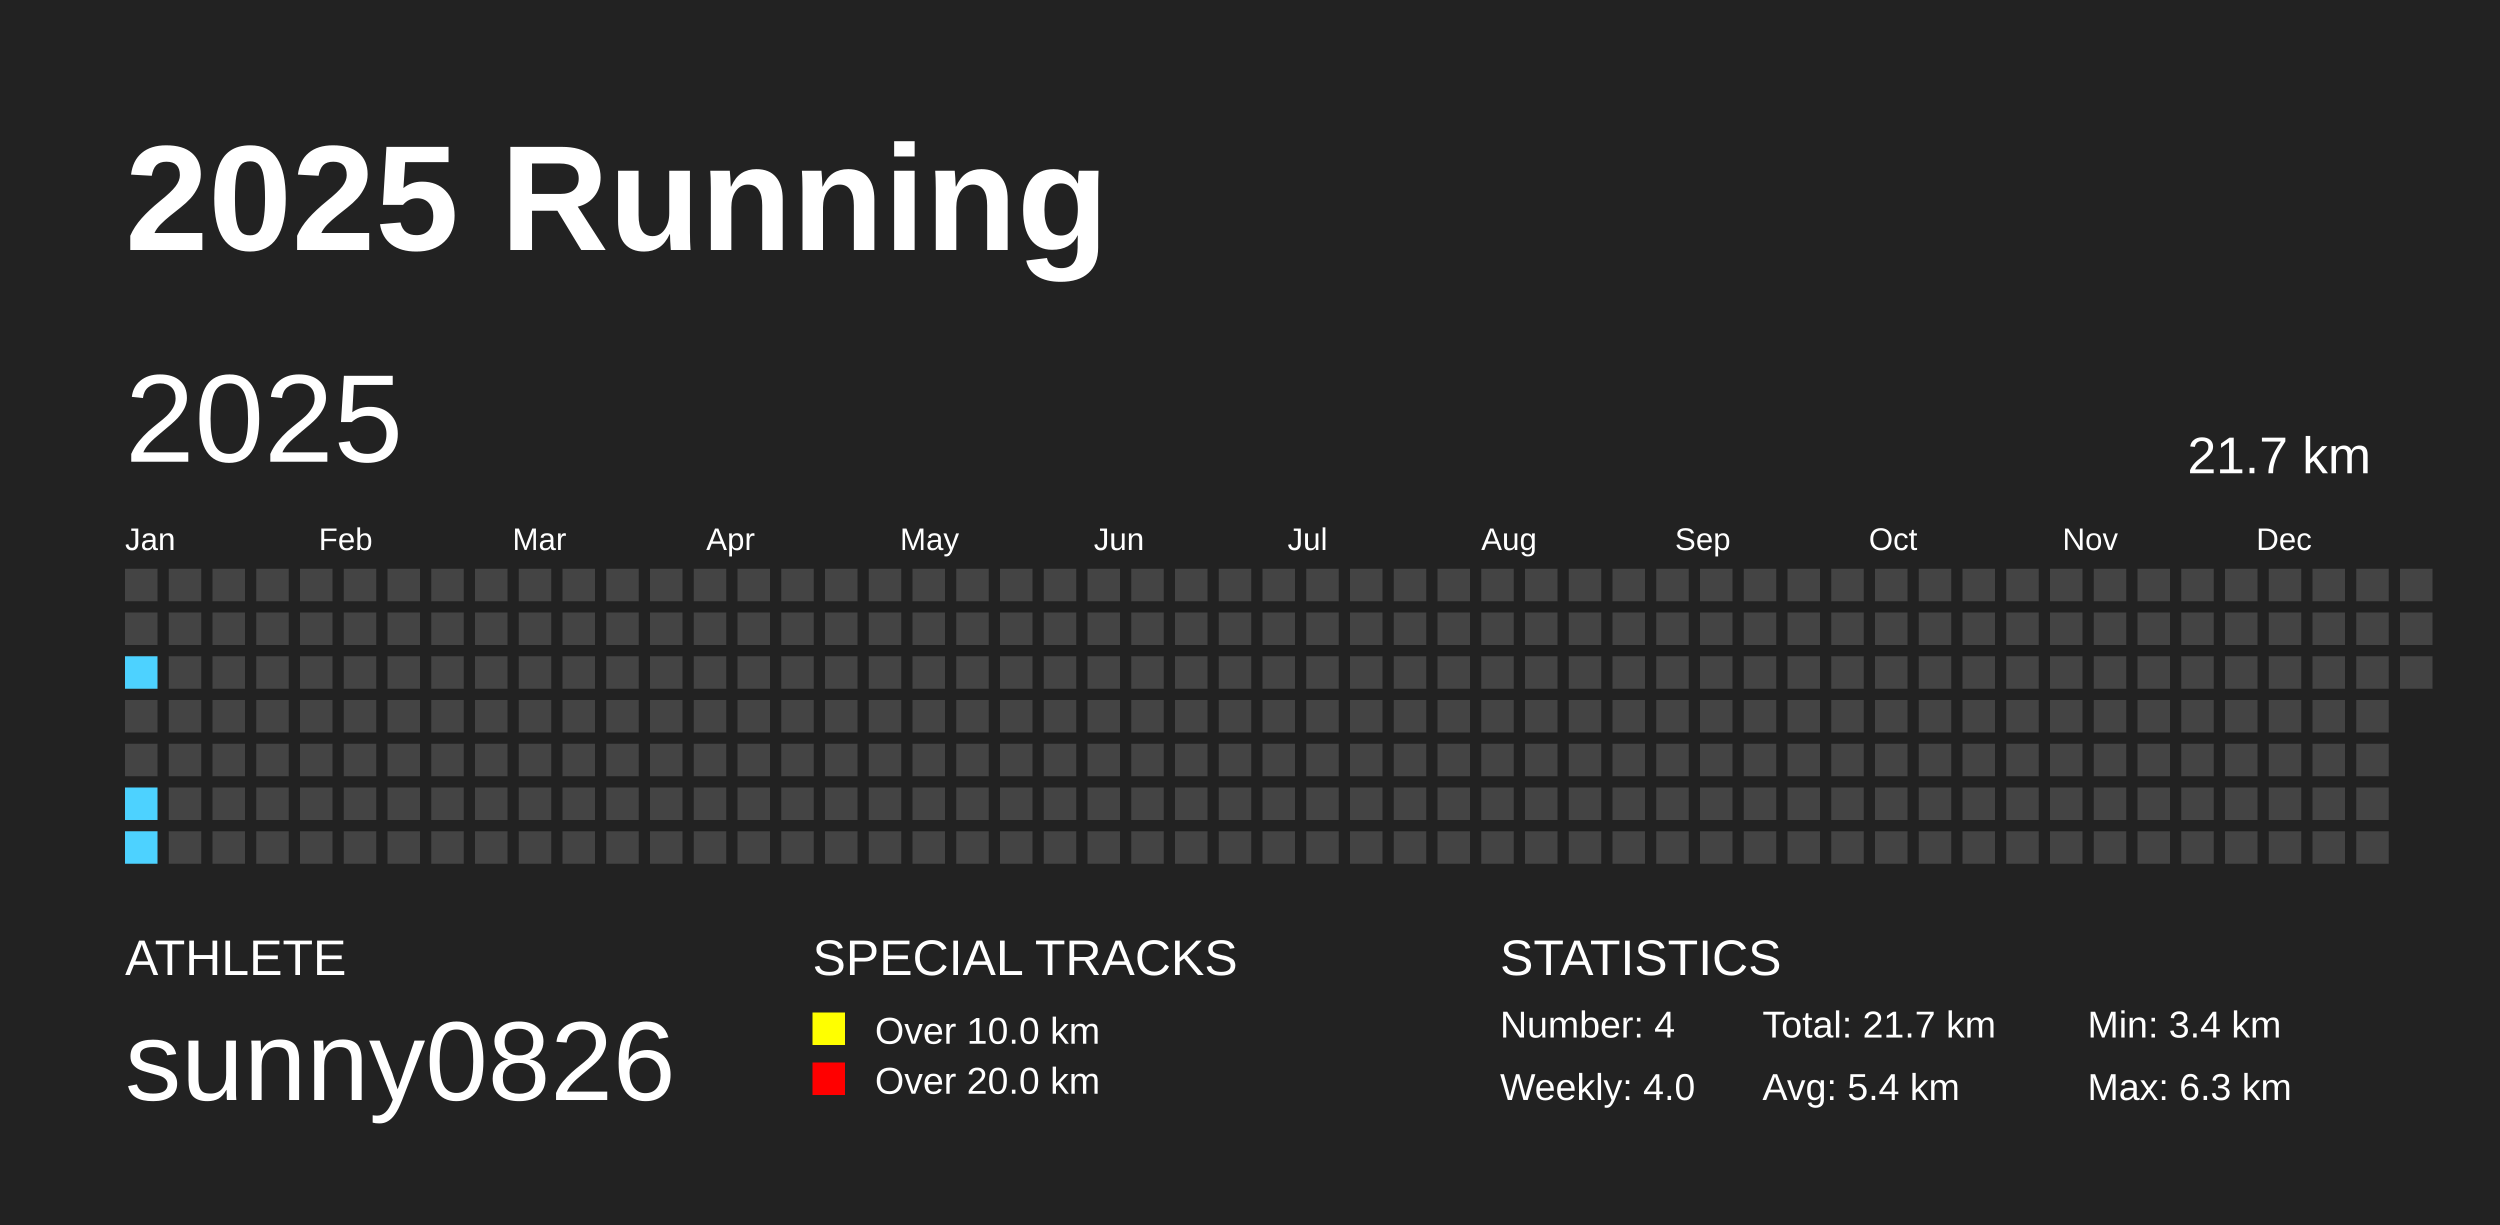
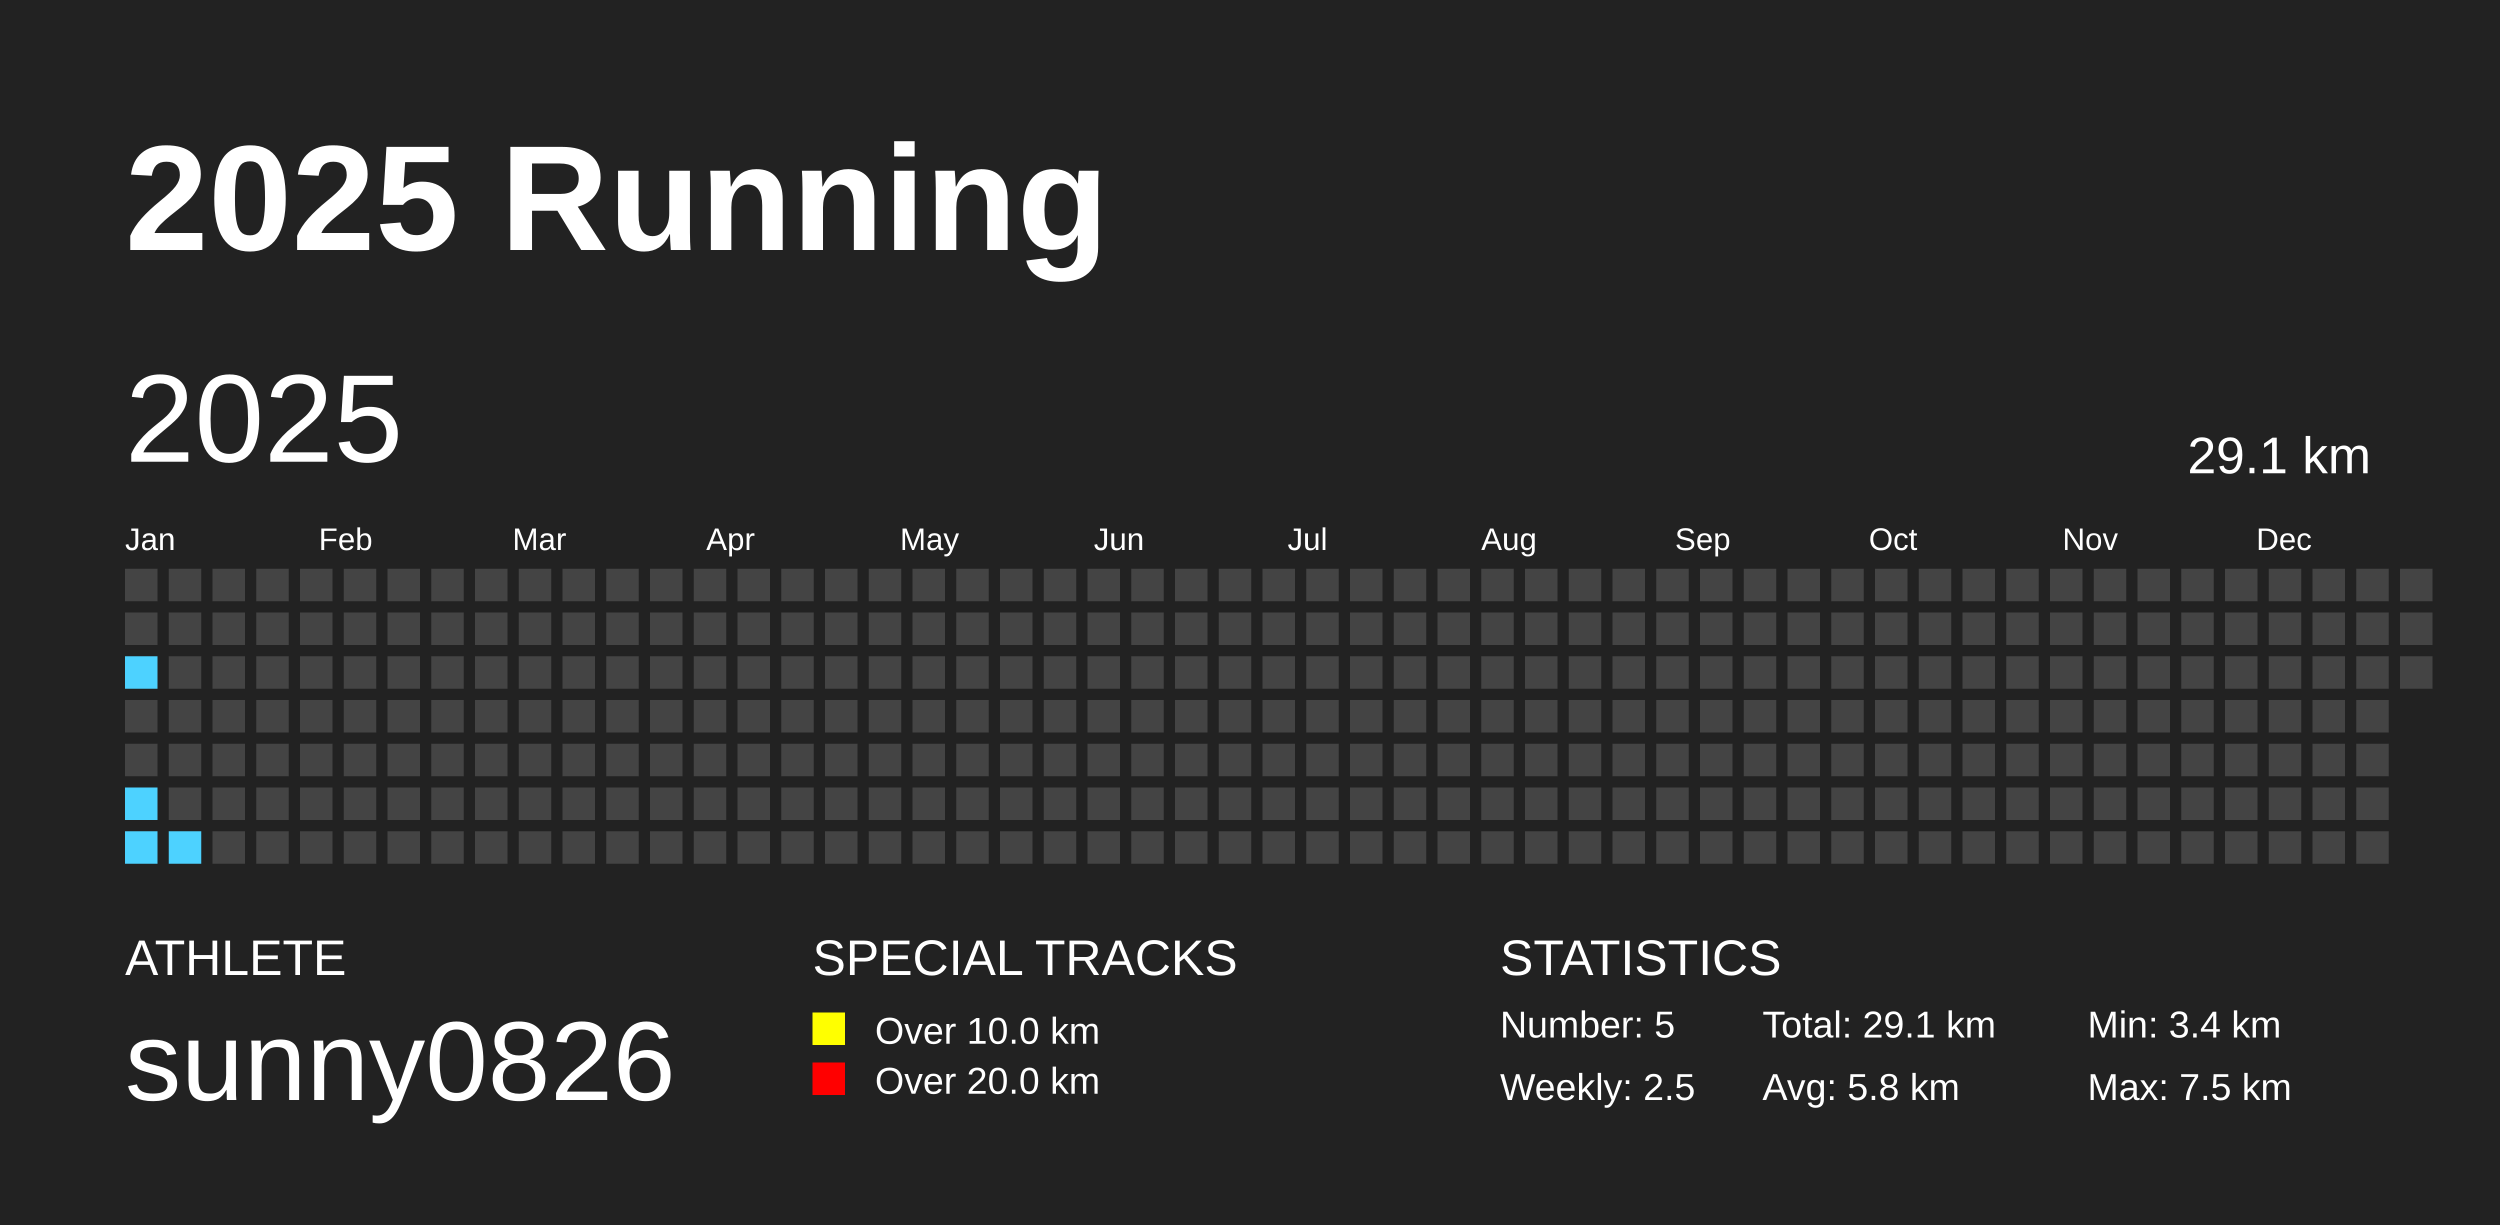
<svg xmlns="http://www.w3.org/2000/svg" baseProfile="full" height="98mm" version="1.1" viewBox="0,0,200,98" width="200mm">
  <defs />
  <rect fill="#222222" height="98" width="200" x="0" y="0" />
  <text fill="#FFFFFF" style="font-size:12px; font-family:Arial; font-weight:bold;" x="10" y="20">2025 Running</text>
  <text fill="#FFFFFF" style="font-size:4px; font-family:Arial" x="10" y="78">ATHLETE</text>
  <text fill="#FFFFFF" style="font-size:9px; font-family:Arial" x="10" y="88">sunny0826</text>
  <text fill="#FFFFFF" style="font-size:4px; font-family:Arial" x="65" y="78">SPECIAL TRACKS</text>
  <rect fill="yellow" height="2.6" width="2.6" x="65" y="81" />
  <text fill="#FFFFFF" style="font-size:3px; font-family:Arial" x="70" y="83.5">Over 10.0 km</text>
  <rect fill="red" height="2.6" width="2.6" x="65" y="85" />
  <text fill="#FFFFFF" style="font-size:3px; font-family:Arial" x="70" y="87.5">Over 20.0 km</text>
  <text fill="#FFFFFF" style="font-size:4px; font-family:Arial" x="120" y="78">STATISTICS</text>
-   <text fill="#FFFFFF" style="font-size:3px; font-family:Arial" x="120" y="83">Number: 4</text>
-   <text fill="#FFFFFF" style="font-size:3px; font-family:Arial" x="120" y="88">Weekly: 4.0</text>
-   <text fill="#FFFFFF" style="font-size:3px; font-family:Arial" x="141" y="83">Total: 21.7 km</text>
-   <text fill="#FFFFFF" style="font-size:3px; font-family:Arial" x="141" y="88">Avg: 5.4 km</text>
+   <text fill="#FFFFFF" style="font-size:3px; font-family:Arial" x="120" y="83">Number: 5</text>
+   <text fill="#FFFFFF" style="font-size:3px; font-family:Arial" x="120" y="88">Weekly: 2.5</text>
+   <text fill="#FFFFFF" style="font-size:3px; font-family:Arial" x="141" y="83">Total: 29.1 km</text>
+   <text fill="#FFFFFF" style="font-size:3px; font-family:Arial" x="141" y="88">Avg: 5.8 km</text>
  <text fill="#FFFFFF" style="font-size:3px; font-family:Arial" x="167" y="83">Min: 3.4 km</text>
-   <text fill="#FFFFFF" style="font-size:3px; font-family:Arial" x="167" y="88">Max: 6.3 km</text>
+   <text fill="#FFFFFF" style="font-size:3px; font-family:Arial" x="167" y="88">Max: 7.5 km</text>
  <text dominant-baseline="hanging" fill="#FFFFFF" style="font-size:10.0px; font-family:Arial;" x="10" y="30">2025</text>
-   <text dominant-baseline="hanging" fill="#FFFFFF" style="font-size:4.125px; font-family:Arial;" x="175" y="35">21.7 km</text>
+   <text dominant-baseline="hanging" fill="#FFFFFF" style="font-size:4.125px; font-family:Arial;" x="175" y="35">29.1 km</text>
  <text fill="#FFFFFF" style="font-size:2.5px; font-family:Arial" x="10.0" y="44">Jan</text>
  <text fill="#FFFFFF" style="font-size:2.5px; font-family:Arial" x="25.5" y="44">Feb</text>
  <text fill="#FFFFFF" style="font-size:2.5px; font-family:Arial" x="41.0" y="44">Mar</text>
  <text fill="#FFFFFF" style="font-size:2.5px; font-family:Arial" x="56.5" y="44">Apr</text>
  <text fill="#FFFFFF" style="font-size:2.5px; font-family:Arial" x="72.0" y="44">May</text>
  <text fill="#FFFFFF" style="font-size:2.5px; font-family:Arial" x="87.5" y="44">Jun</text>
  <text fill="#FFFFFF" style="font-size:2.5px; font-family:Arial" x="103.0" y="44">Jul</text>
  <text fill="#FFFFFF" style="font-size:2.5px; font-family:Arial" x="118.5" y="44">Aug</text>
  <text fill="#FFFFFF" style="font-size:2.5px; font-family:Arial" x="134.0" y="44">Sep</text>
  <text fill="#FFFFFF" style="font-size:2.5px; font-family:Arial" x="149.5" y="44">Oct</text>
  <text fill="#FFFFFF" style="font-size:2.5px; font-family:Arial" x="165.0" y="44">Nov</text>
  <text fill="#FFFFFF" style="font-size:2.5px; font-family:Arial" x="180.5" y="44">Dec</text>
  <rect fill="#444444" height="2.6" width="2.6" x="10.0" y="45.5" />
  <rect fill="#444444" height="2.6" width="2.6" x="10.0" y="49.0" />
  <rect fill="#4DD2FF" height="2.6" width="2.6" x="10.0" y="52.5" />
  <rect fill="#444444" height="2.6" width="2.6" x="10.0" y="56.0" />
  <rect fill="#444444" height="2.6" width="2.6" x="10.0" y="59.5" />
  <rect fill="#4DD2FF" height="2.6" width="2.6" x="10.0" y="63.0" />
  <rect fill="#4DD2FF" height="2.6" width="2.6" x="10.0" y="66.5" />
  <rect fill="#444444" height="2.6" width="2.6" x="13.5" y="45.5" />
  <rect fill="#444444" height="2.6" width="2.6" x="13.5" y="49.0" />
  <rect fill="#444444" height="2.6" width="2.6" x="13.5" y="52.5" />
  <rect fill="#444444" height="2.6" width="2.6" x="13.5" y="56.0" />
  <rect fill="#444444" height="2.6" width="2.6" x="13.5" y="59.5" />
  <rect fill="#444444" height="2.6" width="2.6" x="13.5" y="63.0" />
-   <rect fill="#444444" height="2.6" width="2.6" x="13.5" y="66.5" />
+   <rect fill="#4DD2FF" height="2.6" width="2.6" x="13.5" y="66.5" />
  <rect fill="#444444" height="2.6" width="2.6" x="17.0" y="45.5" />
  <rect fill="#444444" height="2.6" width="2.6" x="17.0" y="49.0" />
  <rect fill="#444444" height="2.6" width="2.6" x="17.0" y="52.5" />
  <rect fill="#444444" height="2.6" width="2.6" x="17.0" y="56.0" />
  <rect fill="#444444" height="2.6" width="2.6" x="17.0" y="59.5" />
  <rect fill="#444444" height="2.6" width="2.6" x="17.0" y="63.0" />
  <rect fill="#444444" height="2.6" width="2.6" x="17.0" y="66.5" />
  <rect fill="#444444" height="2.6" width="2.6" x="20.5" y="45.5" />
  <rect fill="#444444" height="2.6" width="2.6" x="20.5" y="49.0" />
  <rect fill="#444444" height="2.6" width="2.6" x="20.5" y="52.5" />
  <rect fill="#444444" height="2.6" width="2.6" x="20.5" y="56.0" />
  <rect fill="#444444" height="2.6" width="2.6" x="20.5" y="59.5" />
  <rect fill="#444444" height="2.6" width="2.6" x="20.5" y="63.0" />
  <rect fill="#444444" height="2.6" width="2.6" x="20.5" y="66.5" />
  <rect fill="#444444" height="2.6" width="2.6" x="24.0" y="45.5" />
  <rect fill="#444444" height="2.6" width="2.6" x="24.0" y="49.0" />
  <rect fill="#444444" height="2.6" width="2.6" x="24.0" y="52.5" />
  <rect fill="#444444" height="2.6" width="2.6" x="24.0" y="56.0" />
  <rect fill="#444444" height="2.6" width="2.6" x="24.0" y="59.5" />
  <rect fill="#444444" height="2.6" width="2.6" x="24.0" y="63.0" />
  <rect fill="#444444" height="2.6" width="2.6" x="24.0" y="66.5" />
  <rect fill="#444444" height="2.6" width="2.6" x="27.5" y="45.5" />
  <rect fill="#444444" height="2.6" width="2.6" x="27.5" y="49.0" />
  <rect fill="#444444" height="2.6" width="2.6" x="27.5" y="52.5" />
  <rect fill="#444444" height="2.6" width="2.6" x="27.5" y="56.0" />
  <rect fill="#444444" height="2.6" width="2.6" x="27.5" y="59.5" />
  <rect fill="#444444" height="2.6" width="2.6" x="27.5" y="63.0" />
  <rect fill="#444444" height="2.6" width="2.6" x="27.5" y="66.5" />
  <rect fill="#444444" height="2.6" width="2.6" x="31.0" y="45.5" />
  <rect fill="#444444" height="2.6" width="2.6" x="31.0" y="49.0" />
  <rect fill="#444444" height="2.6" width="2.6" x="31.0" y="52.5" />
  <rect fill="#444444" height="2.6" width="2.6" x="31.0" y="56.0" />
  <rect fill="#444444" height="2.6" width="2.6" x="31.0" y="59.5" />
  <rect fill="#444444" height="2.6" width="2.6" x="31.0" y="63.0" />
  <rect fill="#444444" height="2.6" width="2.6" x="31.0" y="66.5" />
  <rect fill="#444444" height="2.6" width="2.6" x="34.5" y="45.5" />
  <rect fill="#444444" height="2.6" width="2.6" x="34.5" y="49.0" />
  <rect fill="#444444" height="2.6" width="2.6" x="34.5" y="52.5" />
  <rect fill="#444444" height="2.6" width="2.6" x="34.5" y="56.0" />
  <rect fill="#444444" height="2.6" width="2.6" x="34.5" y="59.5" />
  <rect fill="#444444" height="2.6" width="2.6" x="34.5" y="63.0" />
  <rect fill="#444444" height="2.6" width="2.6" x="34.5" y="66.5" />
  <rect fill="#444444" height="2.6" width="2.6" x="38.0" y="45.5" />
  <rect fill="#444444" height="2.6" width="2.6" x="38.0" y="49.0" />
  <rect fill="#444444" height="2.6" width="2.6" x="38.0" y="52.5" />
  <rect fill="#444444" height="2.6" width="2.6" x="38.0" y="56.0" />
  <rect fill="#444444" height="2.6" width="2.6" x="38.0" y="59.5" />
  <rect fill="#444444" height="2.6" width="2.6" x="38.0" y="63.0" />
  <rect fill="#444444" height="2.6" width="2.6" x="38.0" y="66.5" />
  <rect fill="#444444" height="2.6" width="2.6" x="41.5" y="45.5" />
  <rect fill="#444444" height="2.6" width="2.6" x="41.5" y="49.0" />
  <rect fill="#444444" height="2.6" width="2.6" x="41.5" y="52.5" />
  <rect fill="#444444" height="2.6" width="2.6" x="41.5" y="56.0" />
  <rect fill="#444444" height="2.6" width="2.6" x="41.5" y="59.5" />
  <rect fill="#444444" height="2.6" width="2.6" x="41.5" y="63.0" />
  <rect fill="#444444" height="2.6" width="2.6" x="41.5" y="66.5" />
  <rect fill="#444444" height="2.6" width="2.6" x="45.0" y="45.5" />
  <rect fill="#444444" height="2.6" width="2.6" x="45.0" y="49.0" />
  <rect fill="#444444" height="2.6" width="2.6" x="45.0" y="52.5" />
  <rect fill="#444444" height="2.6" width="2.6" x="45.0" y="56.0" />
  <rect fill="#444444" height="2.6" width="2.6" x="45.0" y="59.5" />
  <rect fill="#444444" height="2.6" width="2.6" x="45.0" y="63.0" />
  <rect fill="#444444" height="2.6" width="2.6" x="45.0" y="66.5" />
  <rect fill="#444444" height="2.6" width="2.6" x="48.5" y="45.5" />
  <rect fill="#444444" height="2.6" width="2.6" x="48.5" y="49.0" />
  <rect fill="#444444" height="2.6" width="2.6" x="48.5" y="52.5" />
  <rect fill="#444444" height="2.6" width="2.6" x="48.5" y="56.0" />
  <rect fill="#444444" height="2.6" width="2.6" x="48.5" y="59.5" />
  <rect fill="#444444" height="2.6" width="2.6" x="48.5" y="63.0" />
  <rect fill="#444444" height="2.6" width="2.6" x="48.5" y="66.5" />
  <rect fill="#444444" height="2.6" width="2.6" x="52.0" y="45.5" />
  <rect fill="#444444" height="2.6" width="2.6" x="52.0" y="49.0" />
  <rect fill="#444444" height="2.6" width="2.6" x="52.0" y="52.5" />
  <rect fill="#444444" height="2.6" width="2.6" x="52.0" y="56.0" />
  <rect fill="#444444" height="2.6" width="2.6" x="52.0" y="59.5" />
  <rect fill="#444444" height="2.6" width="2.6" x="52.0" y="63.0" />
  <rect fill="#444444" height="2.6" width="2.6" x="52.0" y="66.5" />
  <rect fill="#444444" height="2.6" width="2.6" x="55.5" y="45.5" />
  <rect fill="#444444" height="2.6" width="2.6" x="55.5" y="49.0" />
  <rect fill="#444444" height="2.6" width="2.6" x="55.5" y="52.5" />
  <rect fill="#444444" height="2.6" width="2.6" x="55.5" y="56.0" />
  <rect fill="#444444" height="2.6" width="2.6" x="55.5" y="59.5" />
  <rect fill="#444444" height="2.6" width="2.6" x="55.5" y="63.0" />
  <rect fill="#444444" height="2.6" width="2.6" x="55.5" y="66.5" />
  <rect fill="#444444" height="2.6" width="2.6" x="59.0" y="45.5" />
  <rect fill="#444444" height="2.6" width="2.6" x="59.0" y="49.0" />
  <rect fill="#444444" height="2.6" width="2.6" x="59.0" y="52.5" />
  <rect fill="#444444" height="2.6" width="2.6" x="59.0" y="56.0" />
  <rect fill="#444444" height="2.6" width="2.6" x="59.0" y="59.5" />
  <rect fill="#444444" height="2.6" width="2.6" x="59.0" y="63.0" />
  <rect fill="#444444" height="2.6" width="2.6" x="59.0" y="66.5" />
  <rect fill="#444444" height="2.6" width="2.6" x="62.5" y="45.5" />
  <rect fill="#444444" height="2.6" width="2.6" x="62.5" y="49.0" />
  <rect fill="#444444" height="2.6" width="2.6" x="62.5" y="52.5" />
  <rect fill="#444444" height="2.6" width="2.6" x="62.5" y="56.0" />
  <rect fill="#444444" height="2.6" width="2.6" x="62.5" y="59.5" />
  <rect fill="#444444" height="2.6" width="2.6" x="62.5" y="63.0" />
  <rect fill="#444444" height="2.6" width="2.6" x="62.5" y="66.5" />
  <rect fill="#444444" height="2.6" width="2.6" x="66.0" y="45.5" />
  <rect fill="#444444" height="2.6" width="2.6" x="66.0" y="49.0" />
  <rect fill="#444444" height="2.6" width="2.6" x="66.0" y="52.5" />
  <rect fill="#444444" height="2.6" width="2.6" x="66.0" y="56.0" />
  <rect fill="#444444" height="2.6" width="2.6" x="66.0" y="59.5" />
  <rect fill="#444444" height="2.6" width="2.6" x="66.0" y="63.0" />
  <rect fill="#444444" height="2.6" width="2.6" x="66.0" y="66.5" />
  <rect fill="#444444" height="2.6" width="2.6" x="69.5" y="45.5" />
  <rect fill="#444444" height="2.6" width="2.6" x="69.5" y="49.0" />
  <rect fill="#444444" height="2.6" width="2.6" x="69.5" y="52.5" />
  <rect fill="#444444" height="2.6" width="2.6" x="69.5" y="56.0" />
  <rect fill="#444444" height="2.6" width="2.6" x="69.5" y="59.5" />
  <rect fill="#444444" height="2.6" width="2.6" x="69.5" y="63.0" />
  <rect fill="#444444" height="2.6" width="2.6" x="69.5" y="66.5" />
  <rect fill="#444444" height="2.6" width="2.6" x="73.0" y="45.5" />
  <rect fill="#444444" height="2.6" width="2.6" x="73.0" y="49.0" />
  <rect fill="#444444" height="2.6" width="2.6" x="73.0" y="52.5" />
  <rect fill="#444444" height="2.6" width="2.6" x="73.0" y="56.0" />
  <rect fill="#444444" height="2.6" width="2.6" x="73.0" y="59.5" />
  <rect fill="#444444" height="2.6" width="2.6" x="73.0" y="63.0" />
  <rect fill="#444444" height="2.6" width="2.6" x="73.0" y="66.5" />
  <rect fill="#444444" height="2.6" width="2.6" x="76.5" y="45.5" />
  <rect fill="#444444" height="2.6" width="2.6" x="76.5" y="49.0" />
  <rect fill="#444444" height="2.6" width="2.6" x="76.5" y="52.5" />
  <rect fill="#444444" height="2.6" width="2.6" x="76.5" y="56.0" />
  <rect fill="#444444" height="2.6" width="2.6" x="76.5" y="59.5" />
  <rect fill="#444444" height="2.6" width="2.6" x="76.5" y="63.0" />
  <rect fill="#444444" height="2.6" width="2.6" x="76.5" y="66.5" />
  <rect fill="#444444" height="2.6" width="2.6" x="80.0" y="45.5" />
  <rect fill="#444444" height="2.6" width="2.6" x="80.0" y="49.0" />
  <rect fill="#444444" height="2.6" width="2.6" x="80.0" y="52.5" />
  <rect fill="#444444" height="2.6" width="2.6" x="80.0" y="56.0" />
  <rect fill="#444444" height="2.6" width="2.6" x="80.0" y="59.5" />
  <rect fill="#444444" height="2.6" width="2.6" x="80.0" y="63.0" />
  <rect fill="#444444" height="2.6" width="2.6" x="80.0" y="66.5" />
  <rect fill="#444444" height="2.6" width="2.6" x="83.5" y="45.5" />
  <rect fill="#444444" height="2.6" width="2.6" x="83.5" y="49.0" />
  <rect fill="#444444" height="2.6" width="2.6" x="83.5" y="52.5" />
  <rect fill="#444444" height="2.6" width="2.6" x="83.5" y="56.0" />
  <rect fill="#444444" height="2.6" width="2.6" x="83.5" y="59.5" />
  <rect fill="#444444" height="2.6" width="2.6" x="83.5" y="63.0" />
  <rect fill="#444444" height="2.6" width="2.6" x="83.5" y="66.5" />
  <rect fill="#444444" height="2.6" width="2.6" x="87.0" y="45.5" />
  <rect fill="#444444" height="2.6" width="2.6" x="87.0" y="49.0" />
  <rect fill="#444444" height="2.6" width="2.6" x="87.0" y="52.5" />
  <rect fill="#444444" height="2.6" width="2.6" x="87.0" y="56.0" />
  <rect fill="#444444" height="2.6" width="2.6" x="87.0" y="59.5" />
  <rect fill="#444444" height="2.6" width="2.6" x="87.0" y="63.0" />
  <rect fill="#444444" height="2.6" width="2.6" x="87.0" y="66.5" />
  <rect fill="#444444" height="2.6" width="2.6" x="90.5" y="45.5" />
  <rect fill="#444444" height="2.6" width="2.6" x="90.5" y="49.0" />
  <rect fill="#444444" height="2.6" width="2.6" x="90.5" y="52.5" />
  <rect fill="#444444" height="2.6" width="2.6" x="90.5" y="56.0" />
  <rect fill="#444444" height="2.6" width="2.6" x="90.5" y="59.5" />
  <rect fill="#444444" height="2.6" width="2.6" x="90.5" y="63.0" />
  <rect fill="#444444" height="2.6" width="2.6" x="90.5" y="66.5" />
  <rect fill="#444444" height="2.6" width="2.6" x="94.0" y="45.5" />
  <rect fill="#444444" height="2.6" width="2.6" x="94.0" y="49.0" />
  <rect fill="#444444" height="2.6" width="2.6" x="94.0" y="52.5" />
  <rect fill="#444444" height="2.6" width="2.6" x="94.0" y="56.0" />
  <rect fill="#444444" height="2.6" width="2.6" x="94.0" y="59.5" />
  <rect fill="#444444" height="2.6" width="2.6" x="94.0" y="63.0" />
  <rect fill="#444444" height="2.6" width="2.6" x="94.0" y="66.5" />
  <rect fill="#444444" height="2.6" width="2.6" x="97.5" y="45.5" />
  <rect fill="#444444" height="2.6" width="2.6" x="97.5" y="49.0" />
  <rect fill="#444444" height="2.6" width="2.6" x="97.5" y="52.5" />
  <rect fill="#444444" height="2.6" width="2.6" x="97.5" y="56.0" />
  <rect fill="#444444" height="2.6" width="2.6" x="97.5" y="59.5" />
  <rect fill="#444444" height="2.6" width="2.6" x="97.5" y="63.0" />
  <rect fill="#444444" height="2.6" width="2.6" x="97.5" y="66.5" />
  <rect fill="#444444" height="2.6" width="2.6" x="101.0" y="45.5" />
  <rect fill="#444444" height="2.6" width="2.6" x="101.0" y="49.0" />
  <rect fill="#444444" height="2.6" width="2.6" x="101.0" y="52.5" />
  <rect fill="#444444" height="2.6" width="2.6" x="101.0" y="56.0" />
  <rect fill="#444444" height="2.6" width="2.6" x="101.0" y="59.5" />
  <rect fill="#444444" height="2.6" width="2.6" x="101.0" y="63.0" />
  <rect fill="#444444" height="2.6" width="2.6" x="101.0" y="66.5" />
  <rect fill="#444444" height="2.6" width="2.6" x="104.5" y="45.5" />
  <rect fill="#444444" height="2.6" width="2.6" x="104.5" y="49.0" />
  <rect fill="#444444" height="2.6" width="2.6" x="104.5" y="52.5" />
  <rect fill="#444444" height="2.6" width="2.6" x="104.5" y="56.0" />
  <rect fill="#444444" height="2.6" width="2.6" x="104.5" y="59.5" />
  <rect fill="#444444" height="2.6" width="2.6" x="104.5" y="63.0" />
  <rect fill="#444444" height="2.6" width="2.6" x="104.5" y="66.5" />
  <rect fill="#444444" height="2.6" width="2.6" x="108.0" y="45.5" />
  <rect fill="#444444" height="2.6" width="2.6" x="108.0" y="49.0" />
  <rect fill="#444444" height="2.6" width="2.6" x="108.0" y="52.5" />
  <rect fill="#444444" height="2.6" width="2.6" x="108.0" y="56.0" />
  <rect fill="#444444" height="2.6" width="2.6" x="108.0" y="59.5" />
  <rect fill="#444444" height="2.6" width="2.6" x="108.0" y="63.0" />
  <rect fill="#444444" height="2.6" width="2.6" x="108.0" y="66.5" />
  <rect fill="#444444" height="2.6" width="2.6" x="111.5" y="45.5" />
  <rect fill="#444444" height="2.6" width="2.6" x="111.5" y="49.0" />
  <rect fill="#444444" height="2.6" width="2.6" x="111.5" y="52.5" />
  <rect fill="#444444" height="2.6" width="2.6" x="111.5" y="56.0" />
  <rect fill="#444444" height="2.6" width="2.6" x="111.5" y="59.5" />
  <rect fill="#444444" height="2.6" width="2.6" x="111.5" y="63.0" />
  <rect fill="#444444" height="2.6" width="2.6" x="111.5" y="66.5" />
  <rect fill="#444444" height="2.6" width="2.6" x="115.0" y="45.5" />
  <rect fill="#444444" height="2.6" width="2.6" x="115.0" y="49.0" />
  <rect fill="#444444" height="2.6" width="2.6" x="115.0" y="52.5" />
  <rect fill="#444444" height="2.6" width="2.6" x="115.0" y="56.0" />
  <rect fill="#444444" height="2.6" width="2.6" x="115.0" y="59.5" />
  <rect fill="#444444" height="2.6" width="2.6" x="115.0" y="63.0" />
  <rect fill="#444444" height="2.6" width="2.6" x="115.0" y="66.5" />
  <rect fill="#444444" height="2.6" width="2.6" x="118.5" y="45.5" />
  <rect fill="#444444" height="2.6" width="2.6" x="118.5" y="49.0" />
  <rect fill="#444444" height="2.6" width="2.6" x="118.5" y="52.5" />
  <rect fill="#444444" height="2.6" width="2.6" x="118.5" y="56.0" />
  <rect fill="#444444" height="2.6" width="2.6" x="118.5" y="59.5" />
  <rect fill="#444444" height="2.6" width="2.6" x="118.5" y="63.0" />
  <rect fill="#444444" height="2.6" width="2.6" x="118.5" y="66.5" />
  <rect fill="#444444" height="2.6" width="2.6" x="122.0" y="45.5" />
  <rect fill="#444444" height="2.6" width="2.6" x="122.0" y="49.0" />
  <rect fill="#444444" height="2.6" width="2.6" x="122.0" y="52.5" />
  <rect fill="#444444" height="2.6" width="2.6" x="122.0" y="56.0" />
  <rect fill="#444444" height="2.6" width="2.6" x="122.0" y="59.5" />
  <rect fill="#444444" height="2.6" width="2.6" x="122.0" y="63.0" />
  <rect fill="#444444" height="2.6" width="2.6" x="122.0" y="66.5" />
  <rect fill="#444444" height="2.6" width="2.6" x="125.5" y="45.5" />
  <rect fill="#444444" height="2.6" width="2.6" x="125.5" y="49.0" />
  <rect fill="#444444" height="2.6" width="2.6" x="125.5" y="52.5" />
  <rect fill="#444444" height="2.6" width="2.6" x="125.5" y="56.0" />
  <rect fill="#444444" height="2.6" width="2.6" x="125.5" y="59.5" />
  <rect fill="#444444" height="2.6" width="2.6" x="125.5" y="63.0" />
  <rect fill="#444444" height="2.6" width="2.6" x="125.5" y="66.5" />
  <rect fill="#444444" height="2.6" width="2.6" x="129.0" y="45.5" />
  <rect fill="#444444" height="2.6" width="2.6" x="129.0" y="49.0" />
  <rect fill="#444444" height="2.6" width="2.6" x="129.0" y="52.5" />
  <rect fill="#444444" height="2.6" width="2.6" x="129.0" y="56.0" />
  <rect fill="#444444" height="2.6" width="2.6" x="129.0" y="59.5" />
  <rect fill="#444444" height="2.6" width="2.6" x="129.0" y="63.0" />
  <rect fill="#444444" height="2.6" width="2.6" x="129.0" y="66.5" />
  <rect fill="#444444" height="2.6" width="2.6" x="132.5" y="45.5" />
  <rect fill="#444444" height="2.6" width="2.6" x="132.5" y="49.0" />
  <rect fill="#444444" height="2.6" width="2.6" x="132.5" y="52.5" />
  <rect fill="#444444" height="2.6" width="2.6" x="132.5" y="56.0" />
  <rect fill="#444444" height="2.6" width="2.6" x="132.5" y="59.5" />
  <rect fill="#444444" height="2.6" width="2.6" x="132.5" y="63.0" />
  <rect fill="#444444" height="2.6" width="2.6" x="132.5" y="66.5" />
  <rect fill="#444444" height="2.6" width="2.6" x="136.0" y="45.5" />
  <rect fill="#444444" height="2.6" width="2.6" x="136.0" y="49.0" />
  <rect fill="#444444" height="2.6" width="2.6" x="136.0" y="52.5" />
  <rect fill="#444444" height="2.6" width="2.6" x="136.0" y="56.0" />
  <rect fill="#444444" height="2.6" width="2.6" x="136.0" y="59.5" />
  <rect fill="#444444" height="2.6" width="2.6" x="136.0" y="63.0" />
  <rect fill="#444444" height="2.6" width="2.6" x="136.0" y="66.5" />
  <rect fill="#444444" height="2.6" width="2.6" x="139.5" y="45.5" />
  <rect fill="#444444" height="2.6" width="2.6" x="139.5" y="49.0" />
  <rect fill="#444444" height="2.6" width="2.6" x="139.5" y="52.5" />
  <rect fill="#444444" height="2.6" width="2.6" x="139.5" y="56.0" />
  <rect fill="#444444" height="2.6" width="2.6" x="139.5" y="59.5" />
  <rect fill="#444444" height="2.6" width="2.6" x="139.5" y="63.0" />
  <rect fill="#444444" height="2.6" width="2.6" x="139.5" y="66.5" />
  <rect fill="#444444" height="2.6" width="2.6" x="143.0" y="45.5" />
  <rect fill="#444444" height="2.6" width="2.6" x="143.0" y="49.0" />
  <rect fill="#444444" height="2.6" width="2.6" x="143.0" y="52.5" />
  <rect fill="#444444" height="2.6" width="2.6" x="143.0" y="56.0" />
  <rect fill="#444444" height="2.6" width="2.6" x="143.0" y="59.5" />
  <rect fill="#444444" height="2.6" width="2.6" x="143.0" y="63.0" />
  <rect fill="#444444" height="2.6" width="2.6" x="143.0" y="66.5" />
  <rect fill="#444444" height="2.6" width="2.6" x="146.5" y="45.5" />
  <rect fill="#444444" height="2.6" width="2.6" x="146.5" y="49.0" />
  <rect fill="#444444" height="2.6" width="2.6" x="146.5" y="52.5" />
  <rect fill="#444444" height="2.6" width="2.6" x="146.5" y="56.0" />
  <rect fill="#444444" height="2.6" width="2.6" x="146.5" y="59.5" />
  <rect fill="#444444" height="2.6" width="2.6" x="146.5" y="63.0" />
  <rect fill="#444444" height="2.6" width="2.6" x="146.5" y="66.5" />
  <rect fill="#444444" height="2.6" width="2.6" x="150.0" y="45.5" />
  <rect fill="#444444" height="2.6" width="2.6" x="150.0" y="49.0" />
  <rect fill="#444444" height="2.6" width="2.6" x="150.0" y="52.5" />
  <rect fill="#444444" height="2.6" width="2.6" x="150.0" y="56.0" />
  <rect fill="#444444" height="2.6" width="2.6" x="150.0" y="59.5" />
  <rect fill="#444444" height="2.6" width="2.6" x="150.0" y="63.0" />
  <rect fill="#444444" height="2.6" width="2.6" x="150.0" y="66.5" />
  <rect fill="#444444" height="2.6" width="2.6" x="153.5" y="45.5" />
  <rect fill="#444444" height="2.6" width="2.6" x="153.5" y="49.0" />
  <rect fill="#444444" height="2.6" width="2.6" x="153.5" y="52.5" />
  <rect fill="#444444" height="2.6" width="2.6" x="153.5" y="56.0" />
  <rect fill="#444444" height="2.6" width="2.6" x="153.5" y="59.5" />
  <rect fill="#444444" height="2.6" width="2.6" x="153.5" y="63.0" />
  <rect fill="#444444" height="2.6" width="2.6" x="153.5" y="66.5" />
  <rect fill="#444444" height="2.6" width="2.6" x="157.0" y="45.5" />
  <rect fill="#444444" height="2.6" width="2.6" x="157.0" y="49.0" />
  <rect fill="#444444" height="2.6" width="2.6" x="157.0" y="52.5" />
  <rect fill="#444444" height="2.6" width="2.6" x="157.0" y="56.0" />
  <rect fill="#444444" height="2.6" width="2.6" x="157.0" y="59.5" />
  <rect fill="#444444" height="2.6" width="2.6" x="157.0" y="63.0" />
  <rect fill="#444444" height="2.6" width="2.6" x="157.0" y="66.5" />
  <rect fill="#444444" height="2.6" width="2.6" x="160.5" y="45.5" />
  <rect fill="#444444" height="2.6" width="2.6" x="160.5" y="49.0" />
  <rect fill="#444444" height="2.6" width="2.6" x="160.5" y="52.5" />
  <rect fill="#444444" height="2.6" width="2.6" x="160.5" y="56.0" />
  <rect fill="#444444" height="2.6" width="2.6" x="160.5" y="59.5" />
  <rect fill="#444444" height="2.6" width="2.6" x="160.5" y="63.0" />
  <rect fill="#444444" height="2.6" width="2.6" x="160.5" y="66.5" />
  <rect fill="#444444" height="2.6" width="2.6" x="164.0" y="45.5" />
  <rect fill="#444444" height="2.6" width="2.6" x="164.0" y="49.0" />
  <rect fill="#444444" height="2.6" width="2.6" x="164.0" y="52.5" />
  <rect fill="#444444" height="2.6" width="2.6" x="164.0" y="56.0" />
  <rect fill="#444444" height="2.6" width="2.6" x="164.0" y="59.5" />
  <rect fill="#444444" height="2.6" width="2.6" x="164.0" y="63.0" />
  <rect fill="#444444" height="2.6" width="2.6" x="164.0" y="66.5" />
  <rect fill="#444444" height="2.6" width="2.6" x="167.5" y="45.5" />
  <rect fill="#444444" height="2.6" width="2.6" x="167.5" y="49.0" />
  <rect fill="#444444" height="2.6" width="2.6" x="167.5" y="52.5" />
  <rect fill="#444444" height="2.6" width="2.6" x="167.5" y="56.0" />
  <rect fill="#444444" height="2.6" width="2.6" x="167.5" y="59.5" />
  <rect fill="#444444" height="2.6" width="2.6" x="167.5" y="63.0" />
  <rect fill="#444444" height="2.6" width="2.6" x="167.5" y="66.5" />
  <rect fill="#444444" height="2.6" width="2.6" x="171.0" y="45.5" />
  <rect fill="#444444" height="2.6" width="2.6" x="171.0" y="49.0" />
  <rect fill="#444444" height="2.6" width="2.6" x="171.0" y="52.5" />
  <rect fill="#444444" height="2.6" width="2.6" x="171.0" y="56.0" />
  <rect fill="#444444" height="2.6" width="2.6" x="171.0" y="59.5" />
  <rect fill="#444444" height="2.6" width="2.6" x="171.0" y="63.0" />
  <rect fill="#444444" height="2.6" width="2.6" x="171.0" y="66.5" />
  <rect fill="#444444" height="2.6" width="2.6" x="174.5" y="45.5" />
  <rect fill="#444444" height="2.6" width="2.6" x="174.5" y="49.0" />
  <rect fill="#444444" height="2.6" width="2.6" x="174.5" y="52.5" />
  <rect fill="#444444" height="2.6" width="2.6" x="174.5" y="56.0" />
  <rect fill="#444444" height="2.6" width="2.6" x="174.5" y="59.5" />
  <rect fill="#444444" height="2.6" width="2.6" x="174.5" y="63.0" />
  <rect fill="#444444" height="2.6" width="2.6" x="174.5" y="66.5" />
  <rect fill="#444444" height="2.6" width="2.6" x="178.0" y="45.5" />
  <rect fill="#444444" height="2.6" width="2.6" x="178.0" y="49.0" />
  <rect fill="#444444" height="2.6" width="2.6" x="178.0" y="52.5" />
  <rect fill="#444444" height="2.6" width="2.6" x="178.0" y="56.0" />
  <rect fill="#444444" height="2.6" width="2.6" x="178.0" y="59.5" />
  <rect fill="#444444" height="2.6" width="2.6" x="178.0" y="63.0" />
  <rect fill="#444444" height="2.6" width="2.6" x="178.0" y="66.5" />
  <rect fill="#444444" height="2.6" width="2.6" x="181.5" y="45.5" />
  <rect fill="#444444" height="2.6" width="2.6" x="181.5" y="49.0" />
  <rect fill="#444444" height="2.6" width="2.6" x="181.5" y="52.5" />
  <rect fill="#444444" height="2.6" width="2.6" x="181.5" y="56.0" />
  <rect fill="#444444" height="2.6" width="2.6" x="181.5" y="59.5" />
  <rect fill="#444444" height="2.6" width="2.6" x="181.5" y="63.0" />
  <rect fill="#444444" height="2.6" width="2.6" x="181.5" y="66.5" />
  <rect fill="#444444" height="2.6" width="2.6" x="185.0" y="45.5" />
  <rect fill="#444444" height="2.6" width="2.6" x="185.0" y="49.0" />
  <rect fill="#444444" height="2.6" width="2.6" x="185.0" y="52.5" />
  <rect fill="#444444" height="2.6" width="2.6" x="185.0" y="56.0" />
  <rect fill="#444444" height="2.6" width="2.6" x="185.0" y="59.5" />
  <rect fill="#444444" height="2.6" width="2.6" x="185.0" y="63.0" />
  <rect fill="#444444" height="2.6" width="2.6" x="185.0" y="66.5" />
  <rect fill="#444444" height="2.6" width="2.6" x="188.5" y="45.5" />
  <rect fill="#444444" height="2.6" width="2.6" x="188.5" y="49.0" />
  <rect fill="#444444" height="2.6" width="2.6" x="188.5" y="52.5" />
  <rect fill="#444444" height="2.6" width="2.6" x="188.5" y="56.0" />
  <rect fill="#444444" height="2.6" width="2.6" x="188.5" y="59.5" />
  <rect fill="#444444" height="2.6" width="2.6" x="188.5" y="63.0" />
  <rect fill="#444444" height="2.6" width="2.6" x="188.5" y="66.5" />
  <rect fill="#444444" height="2.6" width="2.6" x="192.0" y="45.5" />
  <rect fill="#444444" height="2.6" width="2.6" x="192.0" y="49.0" />
  <rect fill="#444444" height="2.6" width="2.6" x="192.0" y="52.5" />
</svg>
